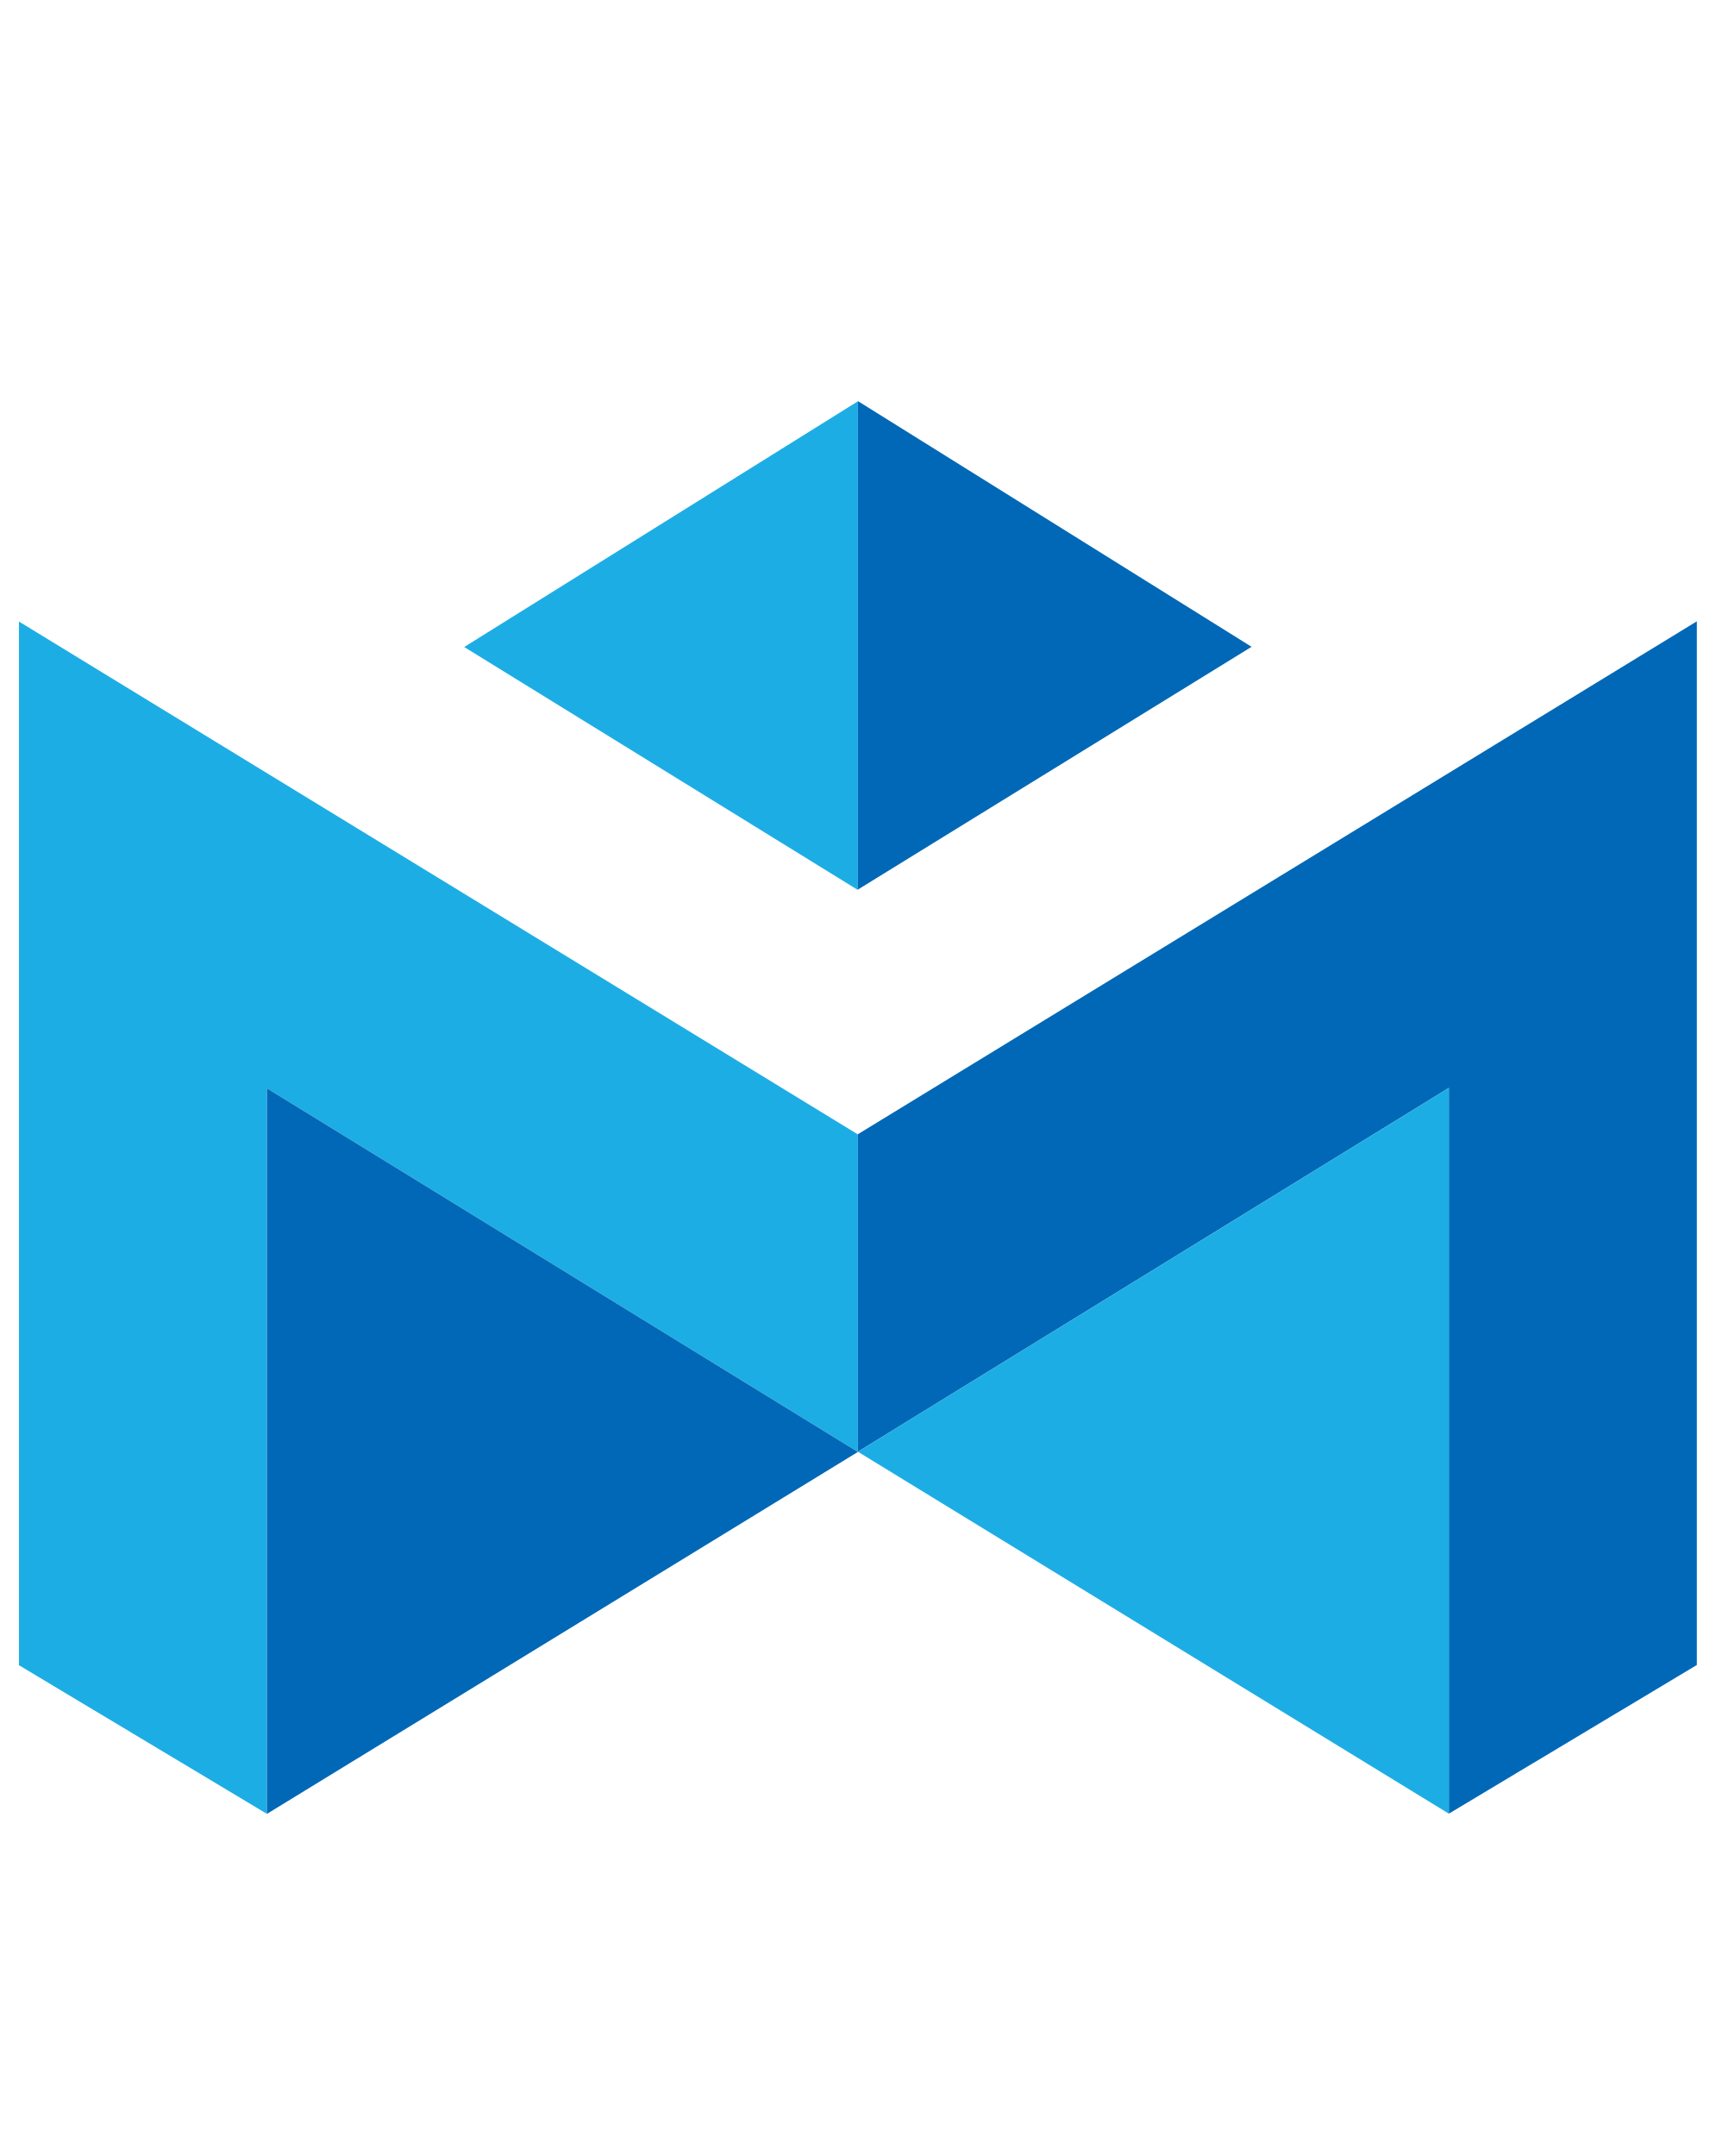
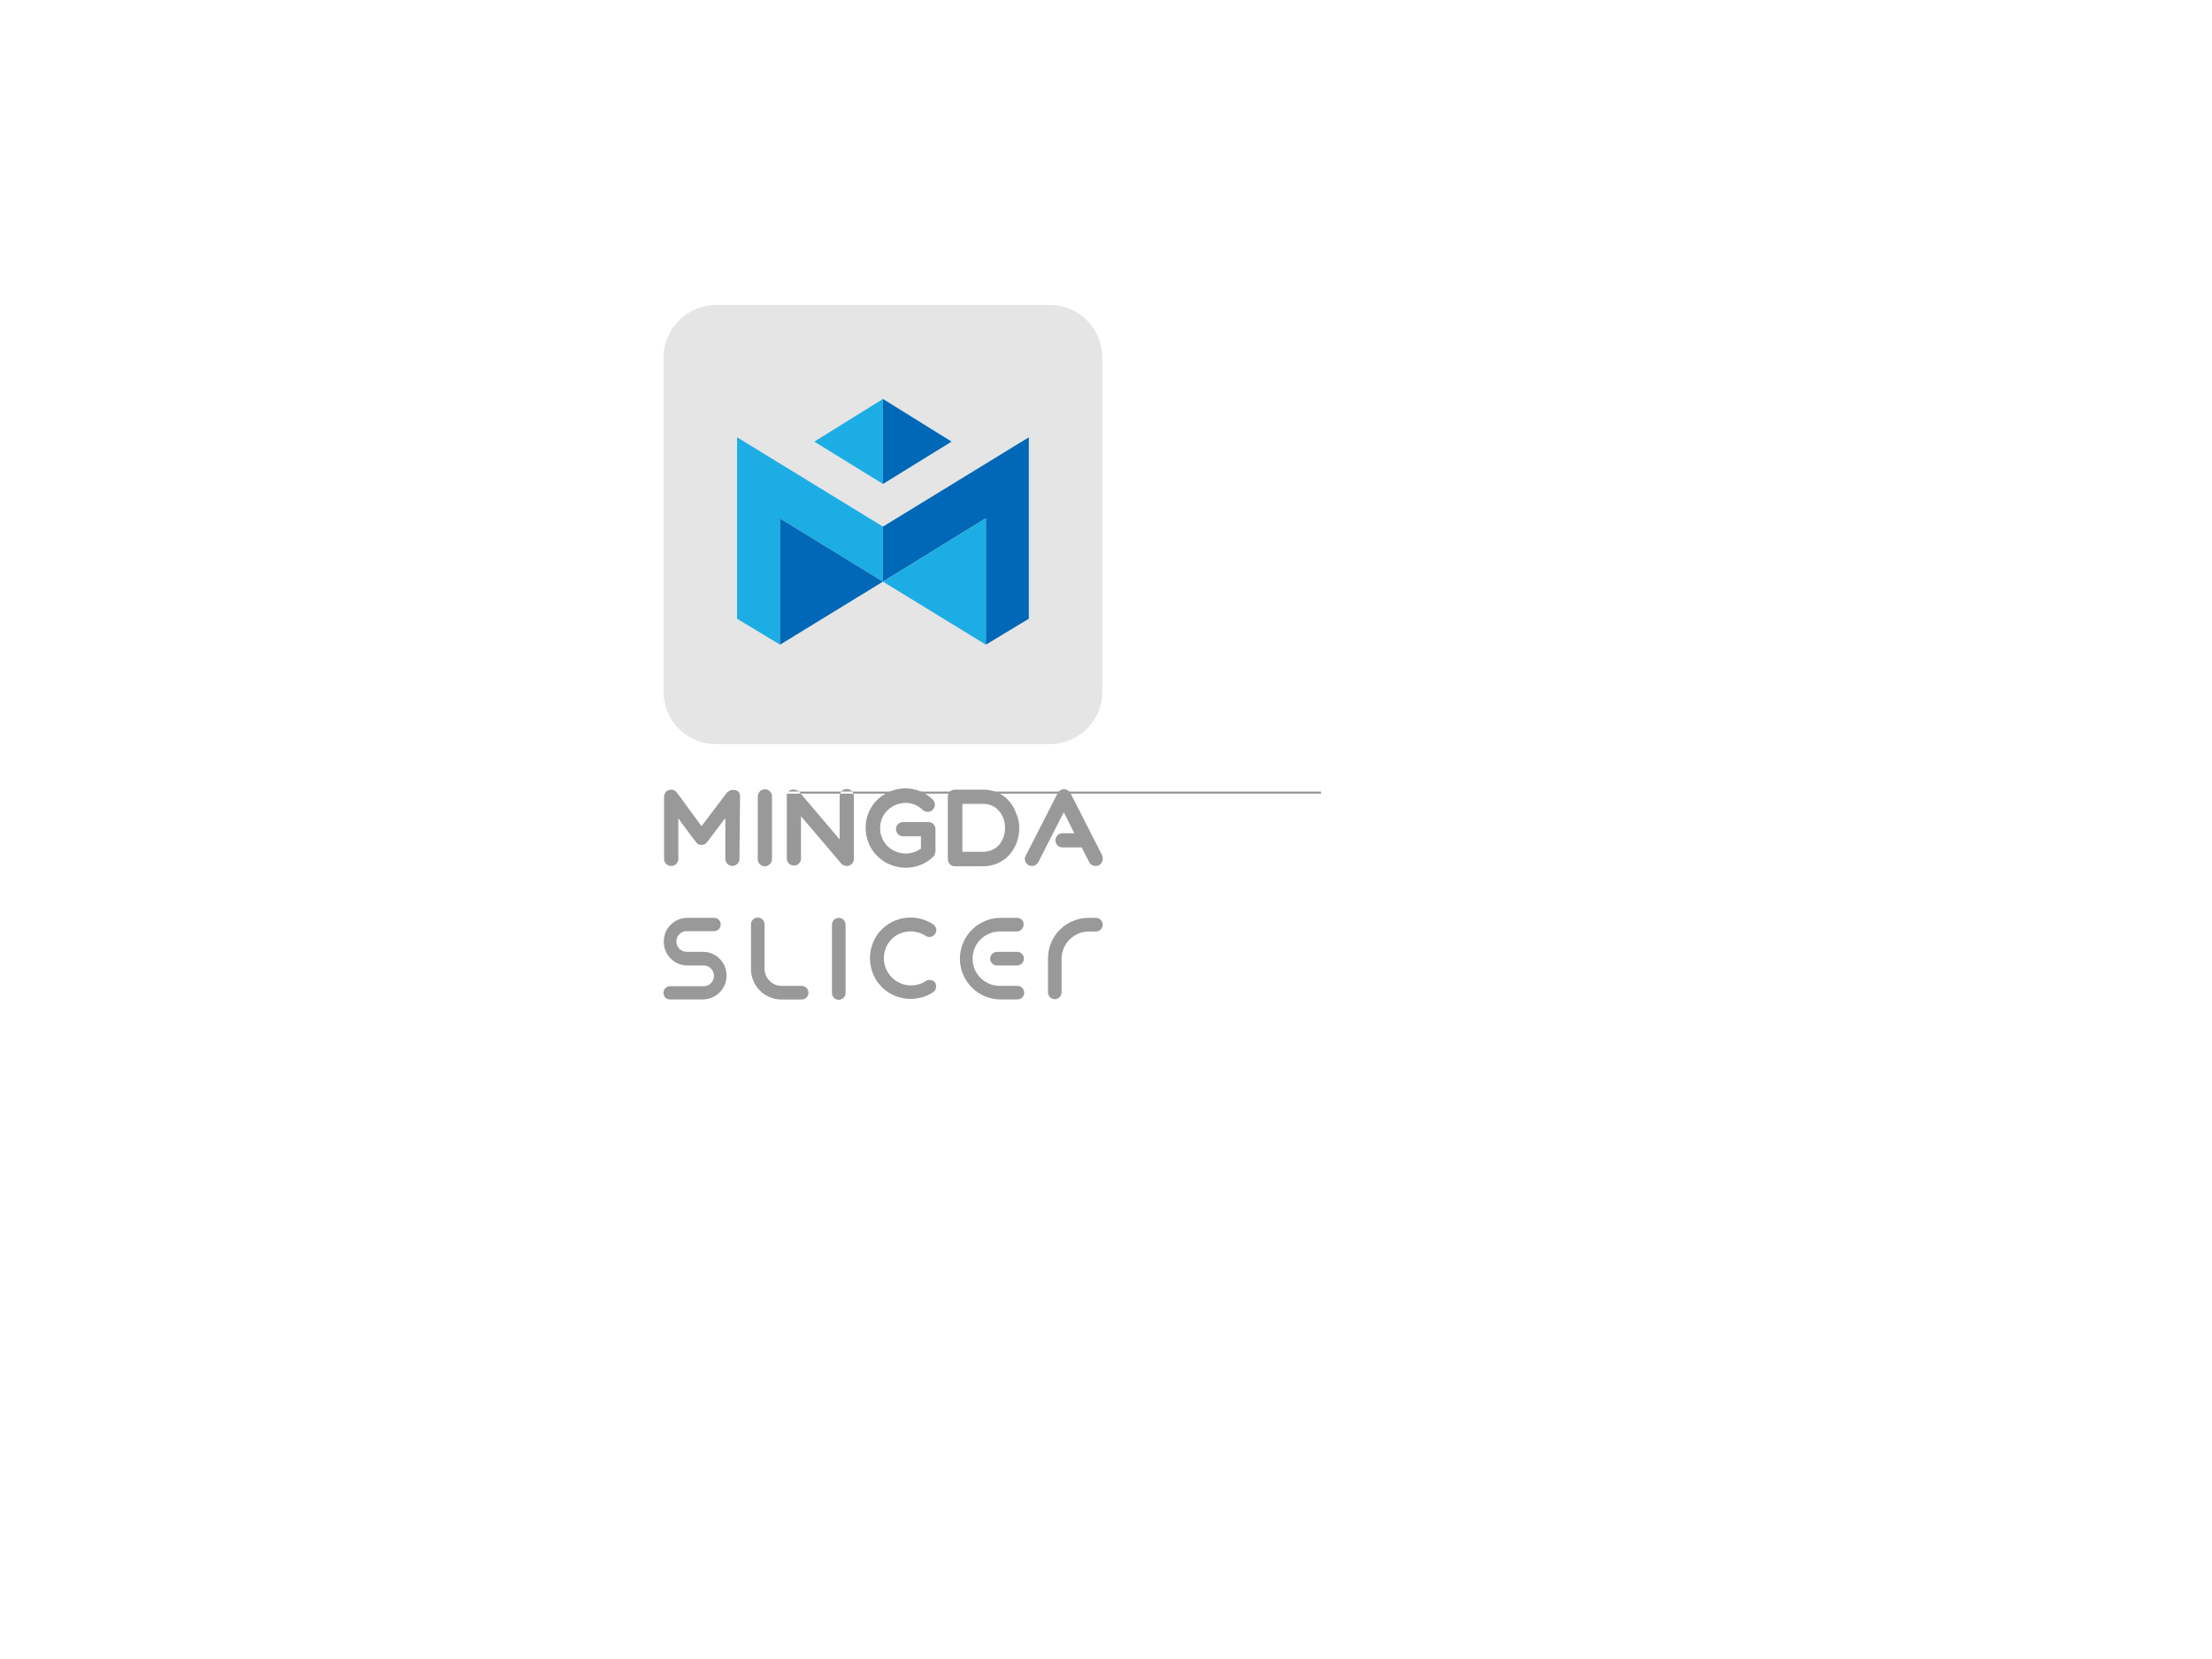
- <svg xmlns="http://www.w3.org/2000/svg" version="1.1" id="svg2" x="0px" y="0px" viewBox="0 0 815 1024" style="enable-background:new 0 0 815 1024;" xml:space="preserve">
-   <style type="text/css">
- 	.st0{fill:#1DADE5;}
- 	.st1{fill:#0068B6;}
- </style>
-   <g>
-     <polygon class="st0" points="407.5,190.6 220.5,307.3 407.5,422.7  " />
-     <polygon class="st0" points="9,295.2 407.5,538.8 407.5,689.6 126.8,516.9 126.8,861.5 9,790.9  " />
-     <polygon class="st1" points="407.5,689.6 126.8,861.5 126.8,516.9  " />
-     <polygon class="st1" points="407.5,190.5 594.5,307.2 407.5,422.5  " />
-     <polygon class="st1" points="806,295.1 407.5,538.7 407.5,689.5 688.2,516.7 688.2,861.4 806,790.8  " />
-     <polygon class="st0" points="407.5,689.5 688.2,861.4 688.2,516.7  " />
+ <svg xmlns="http://www.w3.org/2000/svg" width="640" height="480" data-name="图层 1">
+   <g class="layer">
+     <g id="svg_22" transform="translate(-64 -5) translate(255.081 92.3578) matrix(0.486559 0 0 0.486559 -90.3027 -15.994)">
+       <path class="cls-1" d="m218.67,34.7l198.49,0a31.22,31.22 0 0 1 31.24,31.24l0,198.67a31.22,31.22 0 0 1 -31.24,31.24l-198.49,0a31.22,31.22 0 0 1 -31.24,-31.24l0,-198.68a31.34,31.34 0 0 1 31.24,-31.24z" fill="#e5e5e5" id="svg_20" />
+       <path class="cls-2" d="m291.64,399.14a4.08,4.08 0 0 0 -4.05,4.05l0,0l0,40.44a4.05,4.05 0 1 0 8.09,0l0,-40.43a3.96,3.96 0 0 0 -4.04,-4.05z" fill="#999999" id="svg_19" />
+       <path class="cls-2" d="m397.68,399.14l-9.74,0a24.26,24.26 0 1 0 0,48.52l9.74,0a4.05,4.05 0 1 0 0,-8.09l-9.74,0a16.18,16.18 0 0 1 -1.1,-32.35l10.66,0a4.08,4.08 0 0 0 4.05,-4.05c0.18,-2.2 -1.47,-4.04 -3.86,-4.04l0,0z" fill="#999999" id="svg_18" />
+       <path class="cls-2" d="m397.68,419.36l-11.76,0a4.05,4.05 0 1 0 0,8.09l11.76,0a4.08,4.08 0 0 0 4.05,-4.05a3.96,3.96 0 0 0 -4.05,-4.05l0,0z" fill="#999999" id="svg_17" />
+       <path class="cls-2" d="m210.95,447.67l-19.67,0a3.81,3.81 0 0 1 -3.86,-4.05a3.88,3.88 0 0 1 3.86,-3.86l19.67,0a6.16,6.16 0 1 0 0.18,-12.31l-9.56,0a14.04,14.04 0 0 1 -13.97,-14.34a13.96,13.96 0 0 1 13.98,-13.98l15.99,0a3.81,3.81 0 0 1 3.86,4.05a3.88,3.88 0 0 1 -3.86,3.85l-15.99,0a6.16,6.16 0 1 0 -0.18,12.31l9.56,0a14.04,14.04 0 0 1 13.97,14.34c0,7.53 -6.24,13.78 -13.97,13.97l-0.01,0.01z" fill="#999999" id="svg_16" />
+       <path class="cls-2" d="m343.28,436.82a16.19,16.19 0 0 1 -17.83,-27.02a16.48,16.48 0 0 1 17.83,0a3.95,3.95 0 0 0 5.15,-0.55l0,0a3.89,3.89 0 0 0 0,-5.7l-0.55,-0.55c-11.23,-7.35 -26.28,-4.41 -33.63,6.61c-7.35,11.23 -4.41,26.28 6.61,33.63a24.53,24.53 0 0 0 26.83,0.18a4.32,4.32 0 0 0 1.28,-5.7c-0.18,-0.18 -0.37,-0.55 -0.55,-0.74l0,0c-1.47,-1.09 -3.66,-1.27 -5.14,-0.17z" fill="#999999" id="svg_15" />
+       <path class="cls-2" d="m269.4,439.58l-11.76,0a10.2,10.2 0 0 1 -10.11,-10.09l0,0l0,-26.3a4.05,4.05 0 1 0 -8.09,0l0,0l0,26.3a18.12,18.12 0 0 0 18.19,18.19l11.76,0a4.05,4.05 0 1 0 0,-8.09l0,-0.01z" fill="#999999" id="svg_14" />
+       <path class="cls-2" d="m444.36,407.24l-4.05,0a16.28,16.28 0 0 0 -16.17,15.99l0,20.4a4.05,4.05 0 0 1 -8.09,0l0,-20.4a24.08,24.08 0 0 1 24.26,-24.09l4.05,0a4.05,4.05 0 1 1 0,8.09l0,0.01z" fill="#999999" id="svg_13" />
+       <polygon class="cls-3" fill="#1dade5" id="svg_12" points="317.915,90.572 277.116,115.934 317.915,141.112 317.915,90.572" stroke="#000000" stroke-opacity="0" />
+       <polygon class="cls-3" fill="#1dade5" id="svg_11" points="231.17,113.364 317.915,166.478 317.915,199.19 256.715,161.697 256.715,236.683 231.17,221.246 231.17,113.364" stroke="#000000" stroke-opacity="0" />
+       <polygon class="cls-4" fill="#0068b6" id="svg_10" points="317.915,199.19 256.715,236.683 256.715,161.697 317.915,199.19" />
+       <polygon class="cls-4" fill="#0068b6" id="svg_9" points="317.915,90.572 358.718,115.934 317.915,141.112 317.915,90.572" stroke="#000000" stroke-opacity="0" />
+       <polygon class="cls-4" fill="#0068b6" id="svg_8" points="404.664,113.364 317.915,166.478 317.915,199.19 379.119,161.514 379.119,236.683 404.664,221.246 404.664,113.364" stroke="#000000" stroke-opacity="0" />
+       <polygon class="cls-3" fill="#1dade5" id="svg_7" points="317.915,199.19 379.119,236.683 379.119,161.514 317.915,199.19" stroke="#000000" stroke-opacity="0" />
+       <path class="cls-2" d="m232.64,364.21a4.23,4.23 0 0 1 -8.45,0l0,0l0,-24.43l-10.85,14.33l0,0c-0.18,0.18 -0.18,0.37 -0.37,0.37l-0.37,0.37a3.85,3.85 0 0 1 -4.22,0.56c-0.18,0 -0.18,0 -0.37,-0.18c-0.37,-0.18 -0.55,-0.18 -0.74,-0.55c-0.18,-0.18 -0.37,-0.18 -0.37,-0.37c-0.18,-0.18 -0.18,-0.37 -0.37,-0.55l0,0l-0.18,-0.18c-1.31,-1.65 -3.87,-5.16 -10.12,-13.6l0,24.08l0,0a4.16,4.16 0 0 1 -4.23,4.22a4.16,4.16 0 0 1 -4.23,-4.22l0,0l0,-36.94l0,0a4.16,4.16 0 0 1 4.23,-4.22a4.18,4.18 0 0 1 3.48,1.84l0,0l14.55,19.85l15.05,-19.85l0,0l0.39,-0.38l0.37,-0.28l0.81,-0.5c1.12,-0.55 1.77,-0.64 3.05,-0.51l0.59,0.13c1.09,0.4 2.08,0.65 2.55,2.45l0.1,1.11l-0.35,37.48l0,0z" fill="#999999" id="svg_6" />
+       <path class="cls-2" d="m251.94,364.05l0,0a4.32,4.32 0 0 1 -4.23,4.41a4.16,4.16 0 0 1 -4.22,-4.24l0,0l0,-37.11a4.23,4.23 0 1 1 8.45,0l0,36.94z" fill="#999999" id="svg_5" />
+       <path class="cls-2" d="m300.64,364.05l0,0a4.27,4.27 0 0 1 -4.23,4.23a4.6,4.6 0 0 1 -3.33,-1.47l0,0l-23.89,-28.12l0,25.53a4.23,4.23 0 0 1 -8.42,0l0,-38.95a9145440815228.33,9145440815228.33 0 0 0 0.39,-0.58l0.59,-0.68l0.53,-0.54l0.42,-0.29a9145440815228.04,9145440815228.04 0 0 0 0.55,-0.27l0.83,-0.04l1.45,0.03a4.9,4.9 0 0 1 2.57,1.28l0,0l0.18,0.18l0,0l23.89,28.12l0,-25.55l0,0a4.23,4.23 0 1 1 8.45,0l0,37.13l0,0zl0,0z" fill="#999999" id="svg_4" />
+       <path class="cls-2" d="m348.98,360l0,0a5.37,5.37 0 0 1 -0.37,1.66a3.3,3.3 0 0 1 -0.92,1.28l0,0c-11.76,11.03 -31.6,7.35 -38.23,-8.09a24.82,24.82 0 0 1 -1.84,-9.19c0,-20.79 25,-31.24 39.88,-16.91l0,0a4.43,4.43 0 0 1 1.28,3.12a4.29,4.29 0 0 1 -7.17,3.12l0,0c-9.56,-9.19 -25.36,-2.39 -25.36,10.84c0,12.5 14.14,19.3 24.26,12.13l0,-7.35l-10.84,0a4.23,4.23 0 0 1 0,-8.45l15.25,0a4.16,4.16 0 0 1 4.23,4.23l0,13.6l-0.19,0z" fill="#999999" id="svg_3" />
+       <path class="cls-2" d="m398.97,345.67l0,0c0,12.68 -9.01,22.79 -21.5,22.79l-16.73,0a4.16,4.16 0 0 1 -4.23,-4.24l0,-37.11l0,0a4.16,4.16 0 0 1 4.23,-4.23l16.54,0a21.66,21.66 0 0 1 9.74,2.2a19.66,19.66 0 0 1 7.17,6.24a20.93,20.93 0 0 1 2.94,5.7a19.18,19.18 0 0 1 1.84,8.64l0,0.02zm-8.45,0a14.92,14.92 0 0 0 -1.28,-6.43a15.72,15.72 0 0 0 -3.33,-4.78a11.38,11.38 0 0 0 -3.12,-2.02a11.99,11.99 0 0 0 -5.33,-1.1l-12.32,0l0,28.49l12.31,0c8.1,0 13.05,-6.42 13.05,-14.16l0.02,0z" fill="#999999" id="svg_2" />
+       <path class="cls-2" d="m448.59,364.05a4.16,4.16 0 0 1 -4.23,4.23a4.29,4.29 0 0 1 -3.86,-2.39l0,0l-4.41,-8.64l-11.58,0a4.23,4.23 0 0 1 0,-8.45l7.17,0l-6.24,-12.5l-15.08,29.58l0,0a4.29,4.29 0 0 1 -3.86,2.39a4.16,4.16 0 0 1 -4.23,-4.23a3.11,3.11 0 0 1 0.55,-1.84l0,0l18.75,-36.76a4.21,4.21 0 0 1 4.05,-2.76a4.39,4.39 0 0 1 4.05,2.76l18.75,36.76l0,0c0,0.56 0.18,1.29 0.18,1.85z" fill="#999999" id="svg_1" />
+     </g>
  </g>
</svg>
